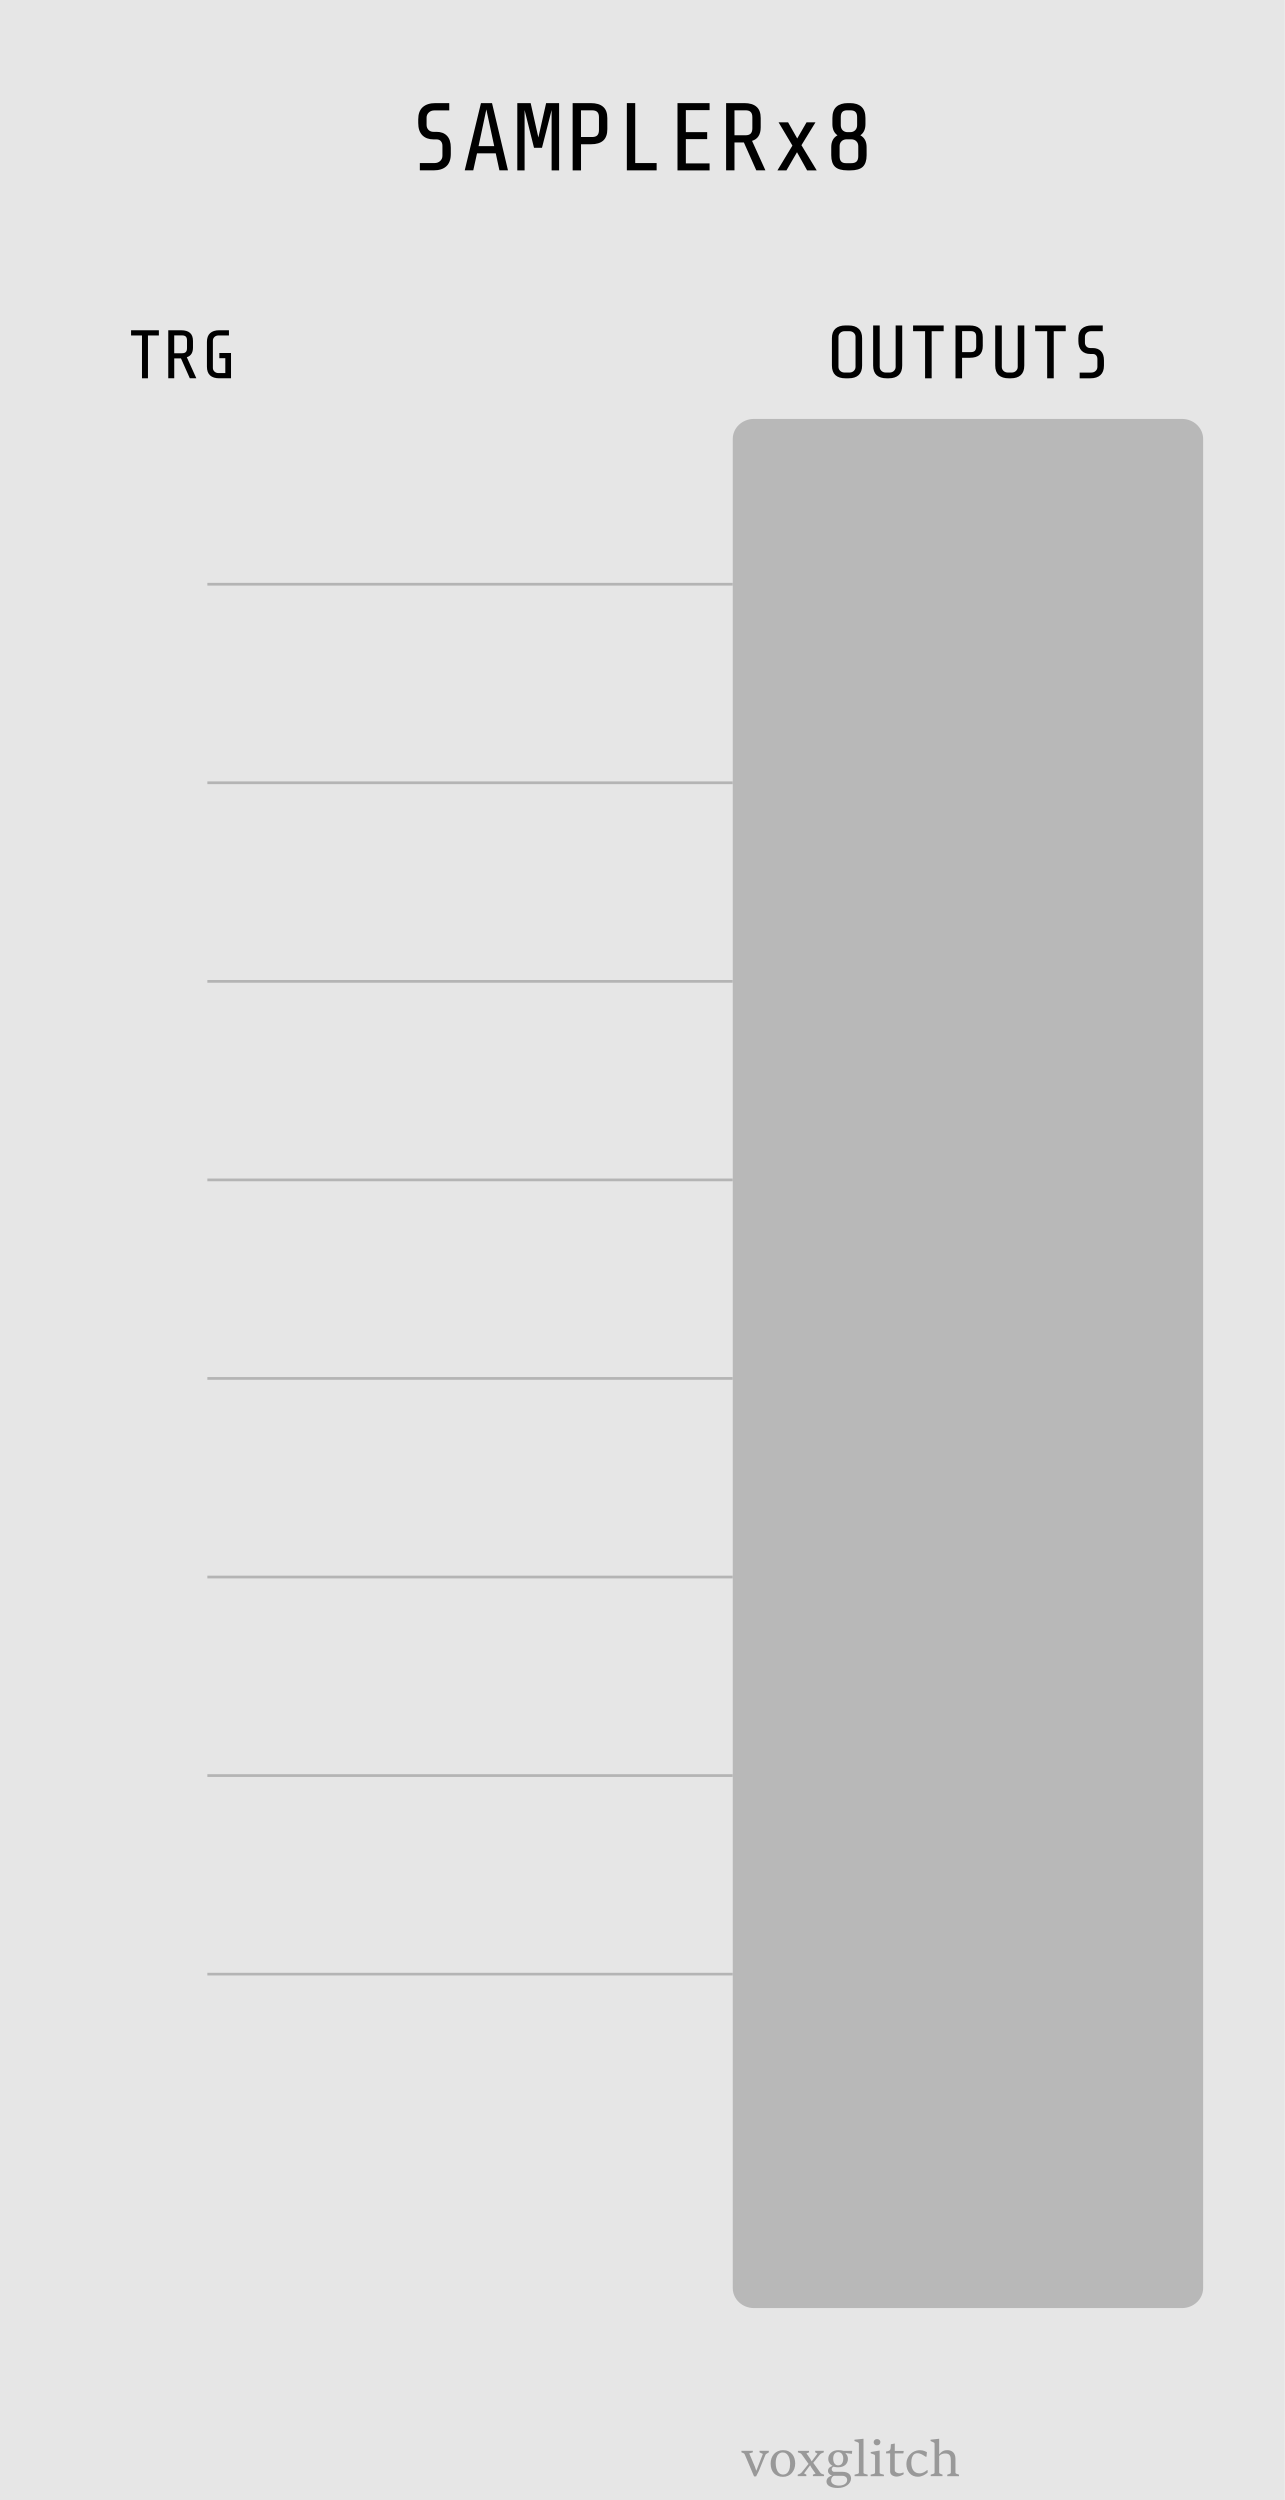
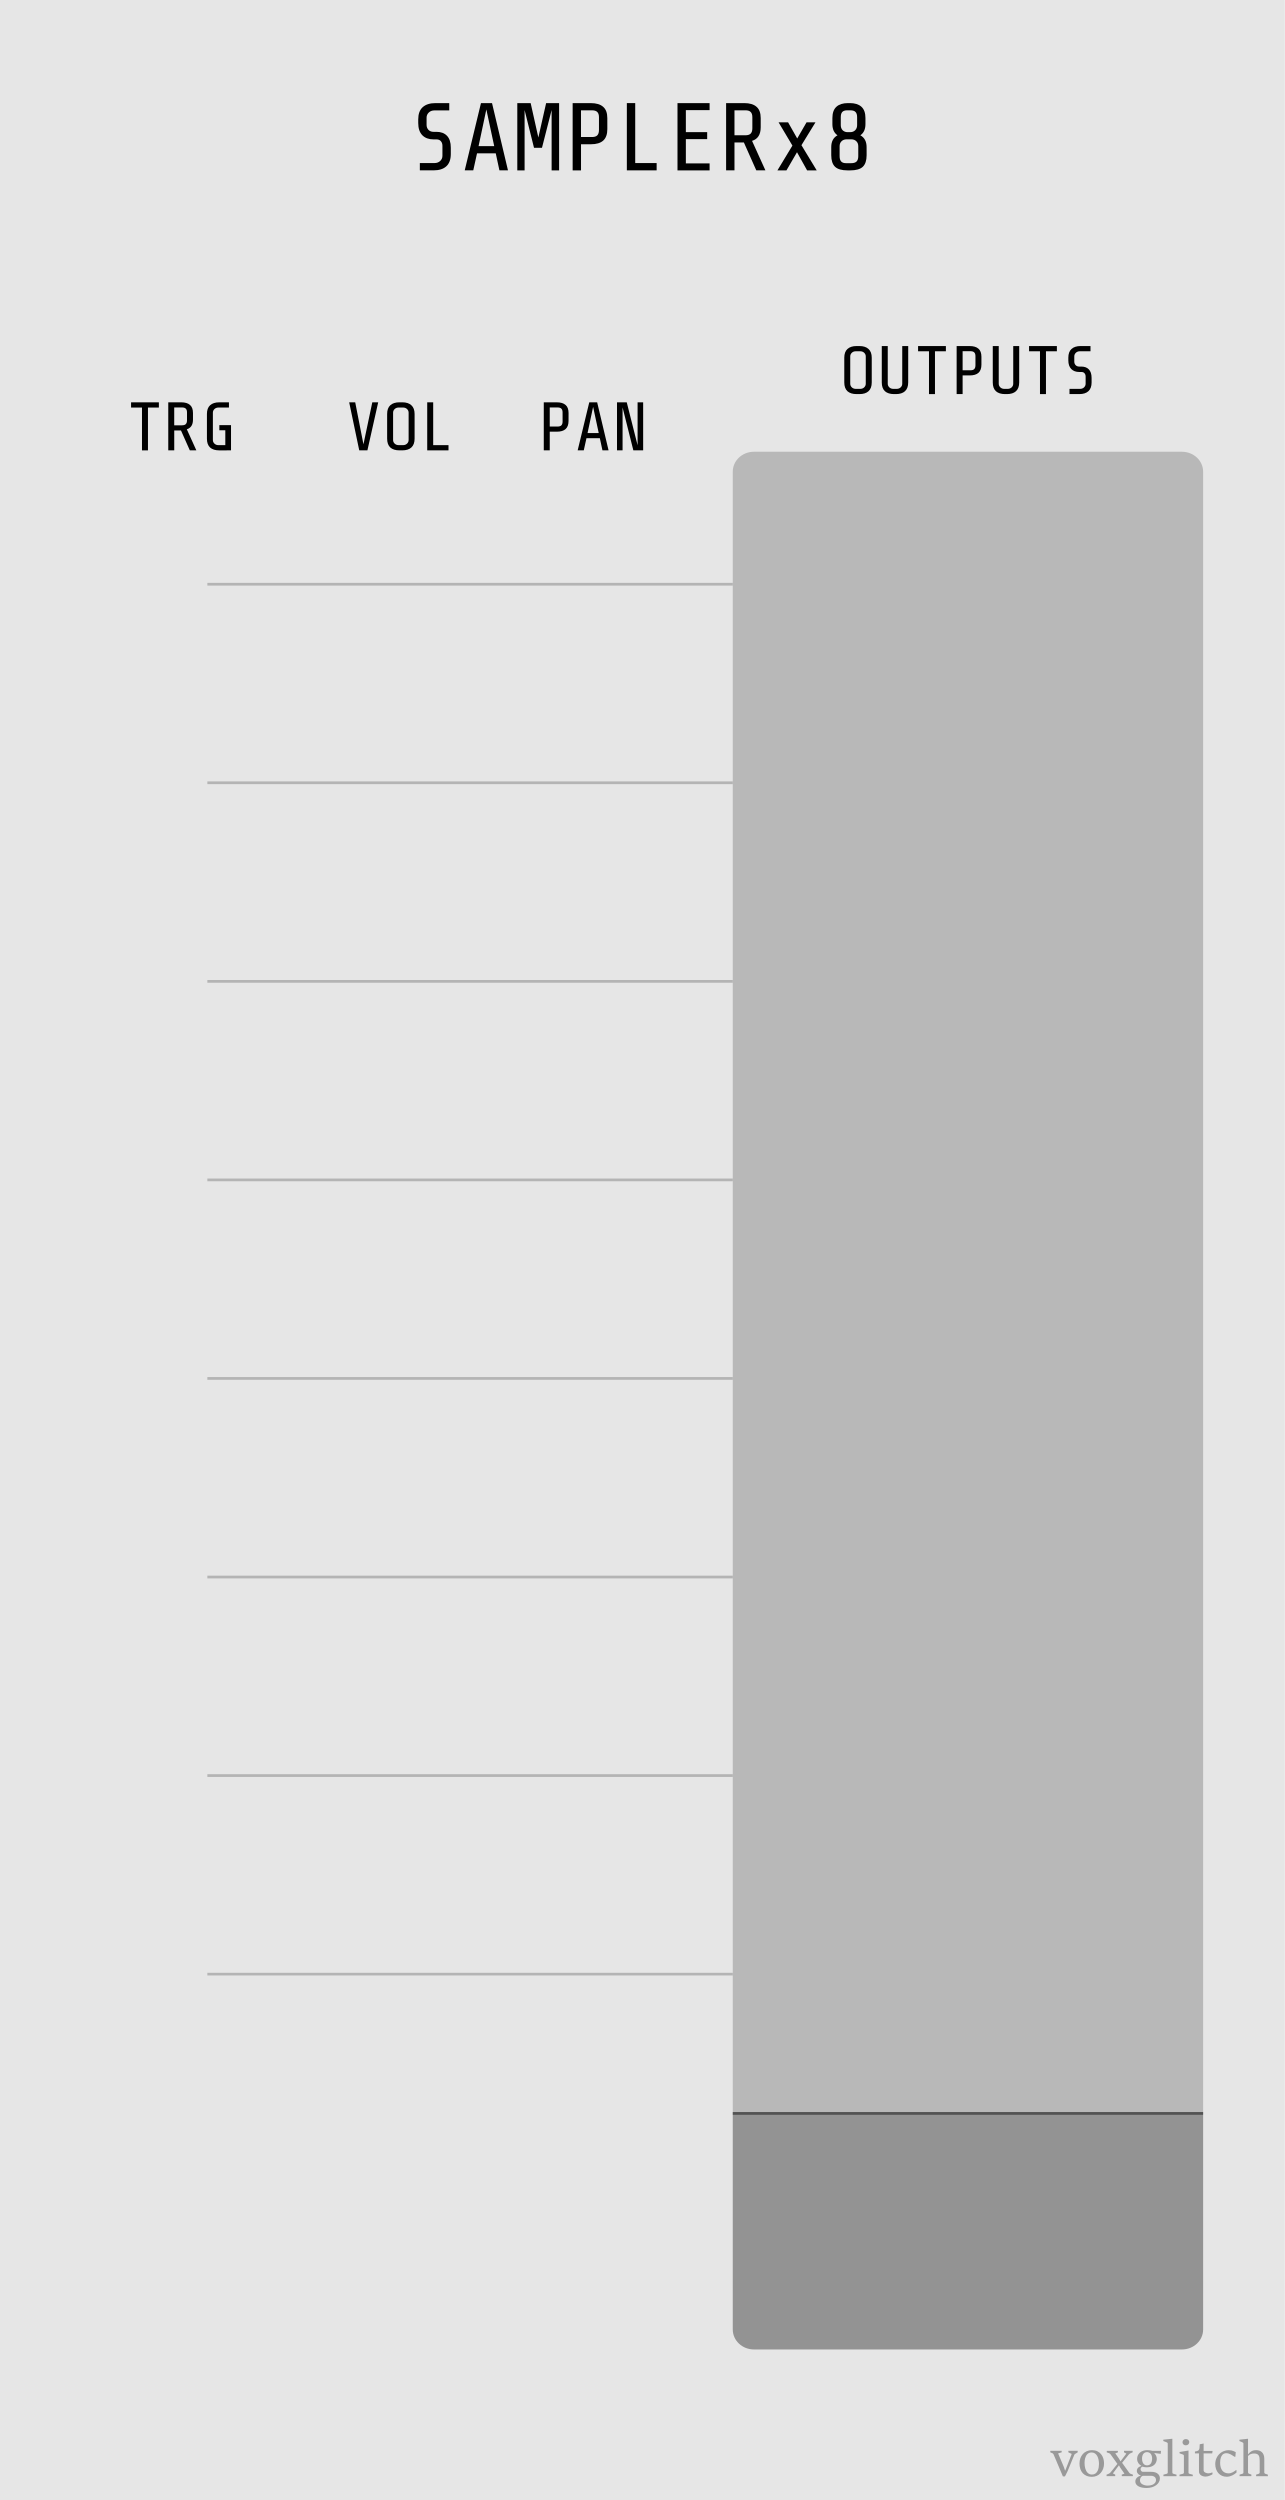
<svg xmlns="http://www.w3.org/2000/svg" width="66.04mm" height="128.5mm" viewBox="0 0 66.04 128.5" version="1.1" id="svg11003">
  <defs id="defs10997" />
  <g id="layer1" transform="translate(-64.79295,-47.16962)" style="display:inline">
    <path id="path33429" d="M 64.793,47.17 H 130.833 V 175.67 H 64.793 Z m 0,0" style="fill:#e6e6e6;fill-opacity:1;fill-rule:nonzero;stroke:none;stroke-width:0.46" />
    <text xml:space="preserve" style="font-style:normal;font-weight:normal;font-size:4.586px;line-height:1.25;font-family:sans-serif;letter-spacing:0px;word-spacing:0px;fill:#000000;fill-opacity:1;stroke:none;stroke-width:0.265" x="75.943" y="53.772" id="text110" />
-     <g aria-label="voxglitch" style="font-style:normal;font-variant:normal;font-weight:normal;font-stretch:normal;font-size:3.881px;line-height:1.25;font-family:'Sitka Subheading';-inkscape-font-specification:'Sitka Subheading';letter-spacing:0px;word-spacing:0px;fill:#999999;fill-opacity:1;stroke:none;stroke-width:0.265" id="text939" transform="translate(-36.11425,0.112353)">
+     <g aria-label="voxglitch" style="font-style:normal;font-variant:normal;font-weight:normal;font-stretch:normal;font-size:3.881px;line-height:1.25;font-family:'Sitka Subheading';-inkscape-font-specification:'Sitka Subheading';letter-spacing:0px;word-spacing:0px;fill:#999999;fill-opacity:1;stroke:none;stroke-width:0.265" id="text939" transform="translate(-20.23925,0.112353)">
      <path d="m 139.184,173.209 q -0.01,-0.025 -0.029,-0.039 -0.018,-0.014 -0.043,-0.023 l -0.095,-0.039 v -0.078 h 0.585 v 0.078 l -0.184,0.054 0.297,0.701 0.059,0.178 h 0.014 l 0.332,-0.853 -0.174,-0.08 v -0.078 h 0.479 v 0.078 l -0.099,0.061 q -0.025,0.013 -0.044,0.026 -0.019,0.014 -0.029,0.036 l -0.344,0.839 -0.137,0.273 h -0.108 z" style="font-size:2.822px;fill:#999999;stroke-width:0.265" id="path941" />
      <path d="m 141.143,174.366 q -0.14,0 -0.256,-0.048 -0.115,-0.048 -0.198,-0.135 -0.082,-0.089 -0.127,-0.216 -0.044,-0.127 -0.044,-0.283 0,-0.145 0.044,-0.271 0.045,-0.125 0.127,-0.218 0.083,-0.093 0.201,-0.145 0.118,-0.054 0.266,-0.054 0.161,0 0.277,0.056 0.118,0.056 0.194,0.151 0.078,0.094 0.115,0.218 0.038,0.123 0.038,0.258 0,0.143 -0.044,0.268 -0.044,0.125 -0.127,0.22 -0.082,0.093 -0.199,0.147 -0.118,0.053 -0.267,0.053 z m 0.019,-0.118 q 0.105,0 0.174,-0.051 0.07,-0.051 0.11,-0.13 0.041,-0.08 0.058,-0.176 0.016,-0.097 0.016,-0.186 0,-0.109 -0.021,-0.214 -0.02,-0.107 -0.067,-0.191 -0.045,-0.084 -0.118,-0.135 -0.073,-0.051 -0.177,-0.051 -0.07,0 -0.124,0.024 -0.053,0.024 -0.093,0.064 -0.04,0.04 -0.068,0.094 -0.026,0.053 -0.044,0.113 -0.016,0.06 -0.024,0.123 -0.006,0.063 -0.006,0.122 0,0.067 0.008,0.137 0.008,0.069 0.025,0.135 0.019,0.065 0.048,0.124 0.029,0.059 0.071,0.103 0.043,0.044 0.099,0.07 0.058,0.026 0.132,0.026 z" style="font-size:2.822px;fill:#999999;stroke-width:0.265" id="path943" />
      <path d="m 141.909,174.254 0.112,-0.046 q 0.026,-0.01 0.05,-0.029 0.025,-0.02 0.039,-0.036 l 0.356,-0.442 -0.349,-0.488 q -0.015,-0.023 -0.035,-0.039 -0.02,-0.018 -0.049,-0.026 l -0.113,-0.039 v -0.078 h 0.572 v 0.078 l -0.134,0.051 0.196,0.281 0.069,0.124 h 0.009 l 0.294,-0.393 -0.119,-0.064 v -0.078 h 0.443 v 0.078 l -0.112,0.048 q -0.026,0.01 -0.05,0.029 -0.023,0.019 -0.038,0.036 l -0.342,0.424 0.361,0.505 q 0.016,0.023 0.036,0.04 0.021,0.016 0.049,0.025 l 0.109,0.038 v 0.079 h -0.572 v -0.079 l 0.137,-0.05 -0.209,-0.3 -0.069,-0.123 h -0.009 l -0.306,0.41 0.119,0.063 v 0.079 h -0.444 z" style="font-size:2.822px;fill:#999999;stroke-width:0.265" id="path945" />
      <path d="m 143.669,174.298 q -0.033,-0.01 -0.069,-0.029 -0.035,-0.019 -0.065,-0.048 -0.03,-0.029 -0.05,-0.068 -0.019,-0.04 -0.019,-0.092 0,-0.058 0.021,-0.1 0.023,-0.044 0.056,-0.074 0.034,-0.031 0.075,-0.05 0.041,-0.019 0.079,-0.028 v -0.009 q -0.039,-0.023 -0.078,-0.054 -0.039,-0.033 -0.07,-0.076 -0.03,-0.044 -0.05,-0.1 -0.019,-0.058 -0.019,-0.13 0,-0.093 0.036,-0.174 0.038,-0.082 0.105,-0.142 0.068,-0.06 0.163,-0.094 0.095,-0.035 0.212,-0.035 0.075,0 0.143,0.01 0.068,0.01 0.13,0.026 h 0.44 l -0.015,0.154 -0.332,-0.043 v 0.008 q 0.03,0.033 0.054,0.065 0.024,0.033 0.04,0.069 0.018,0.035 0.026,0.075 0.009,0.039 0.009,0.085 0,0.093 -0.035,0.172 -0.034,0.079 -0.099,0.138 -0.065,0.058 -0.161,0.09 -0.094,0.033 -0.216,0.033 -0.031,0 -0.064,-0.003 -0.031,-0.004 -0.06,-0.008 -0.029,-0.005 -0.054,-0.011 -0.024,-0.006 -0.04,-0.013 -0.019,0.004 -0.038,0.015 -0.018,0.011 -0.033,0.029 -0.015,0.016 -0.025,0.039 -0.009,0.023 -0.009,0.049 0,0.026 0.009,0.05 0.009,0.023 0.024,0.04 0.015,0.018 0.034,0.03 0.02,0.011 0.041,0.015 h 0.443 q 0.125,0 0.209,0.03 0.085,0.03 0.137,0.079 0.053,0.049 0.074,0.109 0.023,0.059 0.023,0.118 0,0.109 -0.054,0.199 -0.053,0.092 -0.146,0.157 -0.093,0.067 -0.218,0.103 -0.125,0.036 -0.27,0.036 -0.124,0 -0.23,-0.021 -0.104,-0.021 -0.181,-0.064 -0.076,-0.041 -0.12,-0.103 -0.043,-0.061 -0.043,-0.142 0,-0.065 0.023,-0.115 0.024,-0.05 0.061,-0.088 0.038,-0.036 0.086,-0.061 0.05,-0.025 0.105,-0.04 z m 0.32,-0.521 q 0.064,0 0.113,-0.024 0.049,-0.024 0.082,-0.069 0.033,-0.045 0.049,-0.109 0.018,-0.065 0.018,-0.147 0,-0.079 -0.019,-0.14 -0.019,-0.061 -0.054,-0.104 -0.034,-0.043 -0.083,-0.064 -0.048,-0.023 -0.107,-0.023 -0.058,0 -0.104,0.021 -0.046,0.021 -0.08,0.064 -0.034,0.041 -0.053,0.104 -0.018,0.061 -0.018,0.143 0,0.083 0.018,0.148 0.019,0.064 0.051,0.109 0.034,0.044 0.082,0.068 0.048,0.023 0.105,0.023 z m -0.214,0.536 q -0.024,0.006 -0.05,0.024 -0.026,0.018 -0.048,0.046 -0.021,0.029 -0.035,0.069 -0.014,0.041 -0.014,0.094 0,0.053 0.019,0.094 0.019,0.041 0.05,0.071 0.033,0.03 0.074,0.05 0.041,0.02 0.085,0.033 0.044,0.013 0.087,0.018 0.044,0.005 0.08,0.005 0.078,0 0.154,-0.016 0.078,-0.015 0.138,-0.051 0.061,-0.035 0.099,-0.092 0.038,-0.055 0.038,-0.134 0,-0.036 -0.015,-0.074 -0.014,-0.038 -0.045,-0.068 -0.03,-0.03 -0.08,-0.049 -0.049,-0.02 -0.117,-0.02 z" style="font-size:2.822px;fill:#999999;stroke-width:0.265" id="path947" />
      <path d="m 144.832,174.254 0.169,-0.044 q 0.024,-0.006 0.038,-0.021 0.015,-0.016 0.015,-0.043 v -1.483 q 0,-0.029 -0.016,-0.046 -0.016,-0.019 -0.046,-0.029 l -0.166,-0.061 v -0.07 l 0.465,-0.048 v 1.737 q 0,0.026 0.015,0.043 0.016,0.016 0.038,0.021 l 0.161,0.044 v 0.079 h -0.672 z" style="font-size:2.822px;fill:#999999;stroke-width:0.265" id="path949" />
      <path d="m 145.984,172.747 q -0.035,0 -0.067,-0.011 -0.03,-0.013 -0.054,-0.033 -0.023,-0.02 -0.036,-0.049 -0.014,-0.03 -0.014,-0.067 0,-0.036 0.014,-0.067 0.014,-0.03 0.036,-0.05 0.024,-0.021 0.054,-0.033 0.031,-0.011 0.067,-0.011 0.038,0 0.07,0.011 0.033,0.01 0.055,0.03 0.024,0.02 0.036,0.049 0.014,0.028 0.014,0.064 0,0.038 -0.014,0.068 -0.013,0.03 -0.036,0.053 -0.024,0.021 -0.056,0.034 -0.033,0.011 -0.069,0.011 z m -0.326,1.508 0.173,-0.044 q 0.024,-0.006 0.039,-0.021 0.015,-0.016 0.015,-0.043 v -0.858 q 0,-0.029 -0.016,-0.046 -0.016,-0.019 -0.048,-0.029 l -0.159,-0.055 v -0.07 l 0.459,-0.074 v 1.133 q 0,0.026 0.015,0.043 0.016,0.016 0.038,0.021 l 0.167,0.044 v 0.079 h -0.682 z" style="font-size:2.822px;fill:#999999;stroke-width:0.265" id="path951" />
      <path d="m 146.66,173.163 h -0.209 v -0.097 q 0.051,-0.01 0.093,-0.019 0.043,-0.009 0.073,-0.028 0.03,-0.02 0.048,-0.055 0.019,-0.035 0.023,-0.097 l 0.01,-0.174 0.201,-0.039 v 0.38 h 0.46 l -0.019,0.128 h -0.442 v 0.87 q 0,0.041 0.026,0.07 0.026,0.029 0.064,0.048 0.039,0.019 0.08,0.028 0.041,0.008 0.073,0.008 0.021,0 0.048,-0.004 0.028,-0.005 0.053,-0.01 0.025,-0.006 0.046,-0.014 0.023,-0.008 0.034,-0.013 h 0.033 v 0.089 q -0.018,0.011 -0.054,0.031 -0.035,0.02 -0.083,0.04 -0.046,0.02 -0.103,0.034 -0.055,0.015 -0.112,0.015 -0.07,0 -0.133,-0.018 -0.061,-0.018 -0.108,-0.05 -0.046,-0.033 -0.074,-0.08 -0.028,-0.049 -0.028,-0.112 z" style="font-size:2.822px;fill:#999999;stroke-width:0.265" id="path953" />
      <path d="m 148.588,174.023 v 0.124 q -0.043,0.038 -0.097,0.076 -0.053,0.038 -0.117,0.069 -0.063,0.031 -0.135,0.05 -0.073,0.02 -0.154,0.02 -0.135,0 -0.245,-0.05 -0.109,-0.05 -0.186,-0.138 -0.076,-0.089 -0.118,-0.208 -0.04,-0.119 -0.04,-0.258 0,-0.1 0.024,-0.192 0.025,-0.092 0.07,-0.171 0.045,-0.079 0.108,-0.143 0.064,-0.065 0.14,-0.11 0.078,-0.045 0.167,-0.07 0.089,-0.025 0.186,-0.025 0.074,0 0.13,0.013 0.058,0.011 0.1,0.028 0.044,0.015 0.074,0.033 0.031,0.016 0.055,0.026 l -0.02,0.235 h -0.046 q -0.048,-0.03 -0.095,-0.061 -0.046,-0.033 -0.098,-0.058 -0.05,-0.026 -0.108,-0.043 -0.058,-0.018 -0.129,-0.018 -0.023,0 -0.049,0.006 -0.026,0.005 -0.053,0.016 -0.026,0.011 -0.049,0.026 -0.023,0.015 -0.039,0.034 -0.02,0.023 -0.041,0.057 -0.02,0.033 -0.038,0.083 -0.016,0.049 -0.028,0.115 -0.01,0.067 -0.01,0.156 0,0.128 0.028,0.228 0.028,0.1 0.083,0.171 0.055,0.07 0.137,0.108 0.082,0.036 0.189,0.036 0.06,0 0.114,-0.018 0.055,-0.018 0.103,-0.041 0.048,-0.025 0.086,-0.054 0.04,-0.029 0.069,-0.051 z" style="font-size:2.822px;fill:#999999;stroke-width:0.265" id="path955" />
      <path d="m 148.745,174.254 0.146,-0.044 q 0.026,-0.008 0.039,-0.023 0.014,-0.015 0.014,-0.041 v -1.483 q 0,-0.029 -0.016,-0.046 -0.016,-0.018 -0.046,-0.029 l -0.144,-0.061 v -0.07 l 0.443,-0.048 v 0.739 0.068 q 0.055,-0.073 0.108,-0.115 0.054,-0.044 0.105,-0.067 0.053,-0.024 0.103,-0.031 0.051,-0.008 0.102,-0.008 0.086,0 0.162,0.026 0.076,0.025 0.133,0.079 0.058,0.054 0.09,0.139 0.033,0.085 0.033,0.203 v 0.697 q 0,0.031 0.015,0.048 0.015,0.016 0.036,0.023 l 0.133,0.044 v 0.079 h -0.605 v -0.079 l 0.133,-0.044 q 0.021,-0.006 0.036,-0.023 0.015,-0.016 0.015,-0.048 v -0.6 q 0,-0.088 -0.011,-0.156 -0.01,-0.069 -0.041,-0.117 -0.031,-0.049 -0.088,-0.074 -0.055,-0.025 -0.145,-0.025 -0.041,0 -0.084,0.006 -0.043,0.006 -0.084,0.021 -0.041,0.015 -0.079,0.04 -0.038,0.025 -0.067,0.061 v 0.848 q 0,0.026 0.014,0.041 0.015,0.015 0.039,0.023 l 0.118,0.044 v 0.079 h -0.605 z" style="font-size:2.822px;fill:#999999;stroke-width:0.265" id="path957" />
    </g>
    <text xml:space="preserve" style="font-style:normal;font-variant:normal;font-weight:normal;font-stretch:normal;font-size:3.881px;line-height:1.25;font-family:'Share Tech Mono';-inkscape-font-specification:'Share Tech Mono';letter-spacing:0px;word-spacing:0px;fill:#000000;fill-opacity:1;stroke:none;stroke-width:0.265" x="110.481" y="98.468" id="text2911" />
    <text xml:space="preserve" style="font-style:normal;font-variant:normal;font-weight:normal;font-stretch:normal;font-size:3.881px;line-height:1.25;font-family:'Share Tech Mono';-inkscape-font-specification:'Share Tech Mono';letter-spacing:0px;word-spacing:0px;fill:#000000;fill-opacity:1;stroke:none;stroke-width:0.265" x="101.74" y="99.555" id="text2915" />
    <g aria-label="LENGTH" style="font-style:normal;font-variant:normal;font-weight:normal;font-stretch:normal;font-size:3.528px;line-height:1.25;font-family:'Share Tech Mono';-inkscape-font-specification:'Share Tech Mono';letter-spacing:0px;word-spacing:0px;fill:#000046;fill-opacity:1;stroke:none;stroke-width:0.265" id="text2919" transform="translate(-1.405896,4.221541)" />
-     <path d="m 72.091,66.614 v -2.201 h -0.561 v -0.268 h 1.429 v 0.268 h -0.561 v 2.201 z" style="font-style:normal;font-variant:normal;font-weight:normal;font-stretch:normal;font-size:3.528px;line-height:1.25;font-family:'Share Tech Mono';-inkscape-font-specification:'Share Tech Mono';letter-spacing:0px;word-spacing:0px;display:inline;fill:#000000;fill-opacity:1;stroke:none;stroke-width:0.265" id="path1505" />
-     <path d="m 73.749,65.591 v 1.023 h -0.307 v -2.469 h 0.663 q 0.3,0 0.452,0.134 0.155,0.131 0.155,0.416 v 0.339 q 0,0.399 -0.317,0.497 l 0.49,1.083 h -0.335 l -0.455,-1.023 z m 0.656,-0.928 q 0,-0.134 -0.064,-0.194 -0.06,-0.06 -0.194,-0.06 h -0.399 v 0.917 h 0.399 q 0.134,0 0.194,-0.06 0.064,-0.064 0.064,-0.198 z" style="font-style:normal;font-variant:normal;font-weight:normal;font-stretch:normal;font-size:3.528px;line-height:1.25;font-family:'Share Tech Mono';-inkscape-font-specification:'Share Tech Mono';letter-spacing:0px;word-spacing:0px;display:inline;fill:#000000;fill-opacity:1;stroke:none;stroke-width:0.265" id="path1507" />
-     <path d="m 76.064,66.614 q -0.307,0 -0.473,-0.148 -0.162,-0.152 -0.162,-0.452 v -1.27 q 0,-0.3 0.162,-0.448 0.166,-0.152 0.473,-0.152 h 0.497 v 0.268 H 76.028 q -0.131,0 -0.212,0.078 -0.081,0.078 -0.081,0.187 v 1.404 q 0,0.109 0.081,0.187 0.081,0.078 0.212,0.078 h 0.346 v -0.766 H 76.067 v -0.265 h 0.6 v 1.298 z" style="font-style:normal;font-variant:normal;font-weight:normal;font-stretch:normal;font-size:3.528px;line-height:1.25;font-family:'Share Tech Mono';-inkscape-font-specification:'Share Tech Mono';letter-spacing:0px;word-spacing:0px;display:inline;fill:#000000;fill-opacity:1;stroke:none;stroke-width:0.265" id="path1509" />
-     <rect style="fill:#000000;fill-opacity:0.201;stroke:none;stroke-width:0.068;stroke-miterlimit:4;stroke-dasharray:none;stroke-opacity:1" id="rect1645" width="24.177" height="97.103" x="102.457" y="68.702" rx="1.09" ry="1.029" />
+     <path d="m 72.091,70.319 v -2.201 h -0.561 v -0.268 h 1.429 v 0.268 h -0.561 v 2.201 z" style="font-style:normal;font-variant:normal;font-weight:normal;font-stretch:normal;font-size:3.528px;line-height:1.25;font-family:'Share Tech Mono';-inkscape-font-specification:'Share Tech Mono';letter-spacing:0px;word-spacing:0px;display:inline;fill:#000000;fill-opacity:1;stroke:none;stroke-width:0.265" id="path1505" />
+     <path d="m 73.749,69.295 v 1.023 h -0.307 v -2.469 h 0.663 q 0.3,0 0.452,0.134 0.155,0.131 0.155,0.416 v 0.339 q 0,0.399 -0.317,0.497 l 0.49,1.083 h -0.335 l -0.455,-1.023 z m 0.656,-0.928 q 0,-0.134 -0.064,-0.194 -0.06,-0.06 -0.194,-0.06 h -0.399 v 0.917 h 0.399 q 0.134,0 0.194,-0.06 0.064,-0.064 0.064,-0.198 z" style="font-style:normal;font-variant:normal;font-weight:normal;font-stretch:normal;font-size:3.528px;line-height:1.25;font-family:'Share Tech Mono';-inkscape-font-specification:'Share Tech Mono';letter-spacing:0px;word-spacing:0px;display:inline;fill:#000000;fill-opacity:1;stroke:none;stroke-width:0.265" id="path1507" />
+     <path d="m 76.064,70.319 q -0.307,0 -0.473,-0.148 -0.162,-0.152 -0.162,-0.452 v -1.27 q 0,-0.3 0.162,-0.448 0.166,-0.152 0.473,-0.152 h 0.497 v 0.268 H 76.028 q -0.131,0 -0.212,0.078 -0.081,0.078 -0.081,0.187 v 1.404 q 0,0.109 0.081,0.187 0.081,0.078 0.212,0.078 h 0.346 v -0.766 H 76.067 v -0.265 h 0.6 v 1.298 z" style="font-style:normal;font-variant:normal;font-weight:normal;font-stretch:normal;font-size:3.528px;line-height:1.25;font-family:'Share Tech Mono';-inkscape-font-specification:'Share Tech Mono';letter-spacing:0px;word-spacing:0px;display:inline;fill:#000000;fill-opacity:1;stroke:none;stroke-width:0.265" id="path1509" />
    <g aria-label="SAMPERx8" style="font-style:normal;font-variant:normal;font-weight:normal;font-stretch:normal;font-size:4.939px;line-height:1.25;font-family:'Share Tech Mono';-inkscape-font-specification:'Share Tech Mono';letter-spacing:0px;word-spacing:0px;fill:#000000;fill-opacity:1;stroke:none;stroke-width:0.265" id="text856" transform="translate(7.619991)">
      <g aria-label="SAMPLERx8" style="font-style:normal;font-variant:normal;font-weight:normal;font-stretch:normal;font-size:4.939px;line-height:1.25;font-family:'Share Tech Mono';-inkscape-font-specification:'Share Tech Mono';letter-spacing:0px;word-spacing:0px;fill:#000000;fill-opacity:1;stroke:none;stroke-width:0.07" id="text886">
        <path d="m 80.344,55.087 q 0,0.42 -0.232,0.632 -0.227,0.207 -0.657,0.207 H 78.753 v -0.375 h 0.751 q 0.183,0 0.296,-0.109 0.114,-0.109 0.114,-0.262 v -0.514 q 0,-0.148 -0.079,-0.237 -0.074,-0.094 -0.227,-0.094 h -0.148 q -0.365,0 -0.578,-0.212 -0.212,-0.217 -0.212,-0.627 v -0.188 q 0,-0.42 0.227,-0.627 0.232,-0.212 0.662,-0.212 h 0.706 v 0.375 H 79.509 q -0.183,0 -0.296,0.109 -0.114,0.109 -0.114,0.262 v 0.375 q 0,0.153 0.099,0.257 0.099,0.099 0.257,0.099 h 0.148 q 0.351,0 0.543,0.202 0.198,0.202 0.198,0.612 z" style="font-size:4.939px;stroke-width:0.07" id="path888" />
        <path d="m 81.692,55.052 -0.193,0.874 H 81.06 l 0.835,-3.457 h 0.568 l 0.82,3.457 h -0.44 l -0.188,-0.874 z m 0.884,-0.37 -0.405,-1.887 -0.4,1.887 z" style="font-size:4.939px;stroke-width:0.07" id="path890" />
        <path d="m 85.031,54.766 h -0.41 l -0.484,-1.941 v 3.102 h -0.375 v -3.457 h 0.687 l 0.395,1.768 0.4,-1.768 h 0.667 v 3.457 h -0.385 v -3.102 z" style="font-size:4.939px;stroke-width:0.07" id="path892" />
        <path d="m 88.39,53.803 q 0,0.4 -0.212,0.593 -0.212,0.188 -0.627,0.188 h -0.514 v 1.343 H 86.607 v -3.457 h 0.933 q 0.42,0 0.632,0.188 0.217,0.183 0.217,0.583 z m -0.43,-0.607 q 0,-0.188 -0.089,-0.272 -0.084,-0.084 -0.272,-0.084 h -0.563 v 1.373 h 0.563 q 0.188,0 0.272,-0.084 0.089,-0.089 0.089,-0.277 z" style="font-size:4.939px;stroke-width:0.07" id="path894" />
        <path d="m 89.823,52.469 v 3.082 h 1.101 v 0.375 h -1.531 v -3.457 z" style="font-size:4.939px;stroke-width:0.07" id="path896" />
        <path d="m 93.646,52.469 v 0.361 h -1.22 v 1.131 h 1.096 v 0.361 h -1.096 v 1.245 h 1.22 v 0.361 h -1.65 v -3.457 z" style="font-size:4.939px;stroke-width:0.07" id="path898" />
        <path d="m 94.925,54.494 v 1.432 h -0.43 v -3.457 h 0.929 q 0.42,0 0.632,0.188 0.217,0.183 0.217,0.583 v 0.474 q 0,0.558 -0.445,0.696 l 0.687,1.516 h -0.469 l -0.637,-1.432 z m 0.919,-1.299 q 0,-0.188 -0.089,-0.272 -0.084,-0.084 -0.272,-0.084 h -0.558 v 1.284 h 0.558 q 0.188,0 0.272,-0.084 0.089,-0.089 0.089,-0.277 z" style="font-size:4.939px;stroke-width:0.07" id="path900" />
        <path d="m 97.597,55.927 h -0.464 l 0.77,-1.274 -0.711,-1.195 h 0.489 l 0.469,0.83 0.479,-0.83 h 0.459 l -0.721,1.175 0.785,1.294 h -0.494 l -0.519,-0.933 z" style="font-size:4.939px;stroke-width:0.07" id="path902" />
        <path d="m 101.717,55.146 q 0,0.41 -0.198,0.598 -0.198,0.183 -0.642,0.183 h -0.138 q -0.445,0 -0.642,-0.183 -0.198,-0.188 -0.198,-0.598 v -0.415 q 0,-0.43 0.321,-0.607 -0.262,-0.183 -0.262,-0.573 v -0.311 q 0,-0.395 0.207,-0.583 0.207,-0.188 0.593,-0.188 h 0.099 q 0.385,0 0.593,0.188 0.207,0.188 0.207,0.583 v 0.311 q 0,0.39 -0.262,0.573 0.321,0.178 0.321,0.607 z m -1.017,-2.306 q -0.168,0.005 -0.242,0.094 -0.069,0.084 -0.069,0.262 v 0.405 q 0,0.158 0.089,0.257 0.094,0.094 0.232,0.104 h 0.168 q 0.153,0 0.252,-0.099 0.099,-0.099 0.099,-0.262 v -0.405 q 0,-0.188 -0.084,-0.272 -0.079,-0.084 -0.267,-0.084 z m 0.588,1.847 q 0,-0.163 -0.099,-0.257 -0.099,-0.099 -0.262,-0.099 h -0.237 q -0.163,0 -0.262,0.099 -0.099,0.094 -0.099,0.257 v 0.509 q 0,0.183 0.079,0.272 0.079,0.089 0.247,0.089 h 0.267 q 0.188,0 0.277,-0.084 0.089,-0.089 0.089,-0.277 z" style="font-size:4.939px;stroke-width:0.07" id="path904" />
      </g>
    </g>
-     <g aria-label="OUTPUTS" style="font-style:normal;font-variant:normal;font-weight:normal;font-stretch:normal;font-size:3.881px;line-height:1.25;font-family:'Share Tech Mono';-inkscape-font-specification:'Share Tech Mono';letter-spacing:0px;word-spacing:0px;fill:#000000;fill-opacity:1;stroke:none;stroke-width:0.265" id="text877" transform="translate(14.73929)">
-       <path d="m 94.366,65.955 q 0,0.33 -0.182,0.497 -0.179,0.163 -0.516,0.163 h -0.155 q -0.338,0 -0.52,-0.163 -0.179,-0.167 -0.179,-0.497 v -1.397 q 0,-0.33 0.179,-0.493 0.182,-0.167 0.52,-0.167 h 0.155 q 0.338,0 0.516,0.167 0.182,0.163 0.182,0.493 z m -0.338,-1.471 q 0,-0.12 -0.089,-0.206 -0.089,-0.085 -0.233,-0.085 h -0.233 q -0.144,0 -0.233,0.085 -0.089,0.085 -0.089,0.206 v 1.544 q 0,0.12 0.089,0.206 0.089,0.085 0.233,0.085 H 93.706 q 0.144,0 0.233,-0.085 0.089,-0.085 0.089,-0.206 z" style="font-size:3.881px;stroke-width:0.265" id="path879" />
-       <path d="m 96.427,65.955 q 0,0.33 -0.182,0.497 -0.179,0.163 -0.516,0.163 h -0.097 q -0.338,0 -0.52,-0.163 -0.179,-0.167 -0.179,-0.497 v -2.057 h 0.338 v 2.13 q 0,0.12 0.089,0.206 0.089,0.085 0.233,0.085 h 0.175 q 0.144,0 0.233,-0.085 0.089,-0.085 0.089,-0.206 v -2.13 h 0.338 z" style="font-size:3.881px;stroke-width:0.265" id="path881" />
-       <path d="m 97.603,66.615 v -2.421 h -0.617 v -0.295 h 1.572 v 0.295 h -0.617 v 2.421 z" style="font-size:3.881px;stroke-width:0.265" id="path883" />
-       <path d="m 100.568,64.946 q 0,0.314 -0.167,0.466 -0.167,0.147 -0.493,0.147 h -0.404 v 1.056 h -0.338 v -2.716 h 0.733 q 0.33,0 0.497,0.147 0.171,0.144 0.171,0.458 z m -0.338,-0.477 q 0,-0.147 -0.07,-0.213 -0.066,-0.066 -0.213,-0.066 h -0.442 v 1.079 h 0.442 q 0.147,0 0.213,-0.066 0.07,-0.07 0.07,-0.217 z" style="font-size:3.881px;stroke-width:0.265" id="path885" />
-       <path d="m 102.702,65.955 q 0,0.33 -0.182,0.497 -0.179,0.163 -0.516,0.163 h -0.097 q -0.338,0 -0.52,-0.163 -0.179,-0.167 -0.179,-0.497 v -2.057 h 0.338 v 2.13 q 0,0.12 0.089,0.206 0.089,0.085 0.233,0.085 h 0.175 q 0.144,0 0.233,-0.085 0.089,-0.085 0.089,-0.206 v -2.13 h 0.338 z" style="font-size:3.881px;stroke-width:0.265" id="path887" />
-       <path d="m 103.878,66.615 v -2.421 h -0.617 v -0.295 h 1.572 v 0.295 h -0.617 v 2.421 z" style="font-size:3.881px;stroke-width:0.265" id="path889" />
-       <path d="m 106.797,65.955 q 0,0.33 -0.182,0.497 -0.179,0.163 -0.516,0.163 h -0.551 v -0.295 h 0.59 q 0.144,0 0.233,-0.085 0.089,-0.085 0.089,-0.206 v -0.404 q 0,-0.116 -0.062,-0.186 -0.058,-0.074 -0.179,-0.074 h -0.116 q -0.287,0 -0.454,-0.167 -0.167,-0.171 -0.167,-0.493 V 64.558 q 0,-0.33 0.178,-0.493 0.182,-0.167 0.52,-0.167 h 0.555 v 0.295 h -0.594 q -0.144,0 -0.233,0.085 -0.089,0.085 -0.089,0.206 v 0.295 q 0,0.12 0.078,0.202 0.078,0.078 0.202,0.078 h 0.116 q 0.276,0 0.427,0.159 0.155,0.159 0.155,0.481 z" style="font-size:3.881px;stroke-width:0.265" id="path891" />
+     <g aria-label="OUTPUTS" style="font-style:normal;font-variant:normal;font-weight:normal;font-stretch:normal;font-size:3.881px;line-height:1.25;font-family:'Share Tech Mono';-inkscape-font-specification:'Share Tech Mono';letter-spacing:0px;word-spacing:0px;fill:#000000;fill-opacity:1;stroke:none;stroke-width:0.265" id="text877" transform="translate(11.39725,-3.535747)">
+       <g style="font-size:3.528px;line-height:1.25;font-family:'Share Tech Mono';-inkscape-font-specification:'Share Tech Mono';letter-spacing:0px;word-spacing:0px;stroke-width:0.07" id="text1701" aria-label="OUTPUTS">
+         <path id="path1703" style="font-size:3.528px;stroke-width:0.07" d="m 98.203,70.362 q 0,0.3 -0.166,0.452 -0.162,0.148 -0.469,0.148 h -0.141 q -0.307,0 -0.473,-0.148 -0.162,-0.152 -0.162,-0.452 v -1.27 q 0,-0.3 0.162,-0.448 0.166,-0.152 0.473,-0.152 h 0.141 q 0.307,0 0.469,0.152 0.166,0.148 0.166,0.448 z m -0.307,-1.337 q 0,-0.109 -0.081,-0.187 -0.081,-0.078 -0.212,-0.078 h -0.212 q -0.131,0 -0.212,0.078 -0.081,0.078 -0.081,0.187 v 1.404 q 0,0.109 0.081,0.187 0.081,0.078 0.212,0.078 h 0.212 q 0.131,0 0.212,-0.078 0.081,-0.078 0.081,-0.187 z" />
+         <path id="path1705" style="font-size:3.528px;stroke-width:0.07" d="m 100.077,70.362 q 0,0.3 -0.166,0.452 -0.162,0.148 -0.469,0.148 h -0.088 q -0.307,0 -0.473,-0.148 -0.162,-0.152 -0.162,-0.452 v -1.87 h 0.307 v 1.937 q 0,0.109 0.081,0.187 0.081,0.078 0.212,0.078 h 0.159 q 0.131,0 0.212,-0.078 0.081,-0.078 0.081,-0.187 v -1.937 h 0.307 z" />
+         <path id="path1707" style="font-size:3.528px;stroke-width:0.07" d="m 101.146,70.962 v -2.201 h -0.561 v -0.268 h 1.429 v 0.268 h -0.561 v 2.201 z" />
+         <path id="path1709" style="font-size:3.528px;stroke-width:0.07" d="m 103.841,69.445 q 0,0.286 -0.152,0.423 -0.152,0.134 -0.448,0.134 h -0.367 v 0.96 h -0.307 v -2.469 h 0.667 q 0.3,0 0.452,0.134 0.155,0.131 0.155,0.416 z m -0.307,-0.434 q 0,-0.134 -0.064,-0.194 -0.06,-0.06 -0.194,-0.06 h -0.402 v 0.981 h 0.402 q 0.134,0 0.194,-0.06 0.064,-0.064 0.064,-0.198 z" />
+         <path id="path1711" style="font-size:3.528px;stroke-width:0.07" d="m 105.782,70.362 q 0,0.3 -0.166,0.452 -0.162,0.148 -0.469,0.148 h -0.088 q -0.307,0 -0.473,-0.148 -0.162,-0.152 -0.162,-0.452 v -1.87 h 0.307 v 1.937 q 0,0.109 0.081,0.187 0.081,0.078 0.212,0.078 h 0.159 q 0.131,0 0.212,-0.078 0.081,-0.078 0.081,-0.187 v -1.937 h 0.307 z" />
+         <path id="path1713" style="font-size:3.528px;stroke-width:0.07" d="m 106.851,70.962 v -2.201 h -0.561 v -0.268 h 1.429 v 0.268 h -0.561 v 2.201 z" />
+         <path id="path1715" style="font-size:3.528px;stroke-width:0.07" d="m 109.504,70.362 q 0,0.3 -0.166,0.452 -0.162,0.148 -0.469,0.148 h -0.501 v -0.268 h 0.536 q 0.131,0 0.212,-0.078 0.081,-0.078 0.081,-0.187 v -0.367 q 0,-0.106 -0.056,-0.169 -0.053,-0.067 -0.162,-0.067 h -0.106 q -0.261,0 -0.413,-0.152 -0.152,-0.155 -0.152,-0.448 v -0.134 q 0,-0.3 0.162,-0.448 0.166,-0.152 0.473,-0.152 h 0.504 v 0.268 h -0.54 q -0.131,0 -0.212,0.078 -0.081,0.078 -0.081,0.187 v 0.268 q 0,0.109 0.071,0.183 0.07,0.071 0.183,0.071 h 0.106 q 0.25,0 0.388,0.145 0.141,0.145 0.141,0.437 z" />
+       </g>
    </g>
    <path style="display:inline;fill:#b3b3b3;fill-opacity:1;stroke:#b4b4b4;stroke-width:0.14px;stroke-linecap:butt;stroke-linejoin:miter;stroke-opacity:1" d="m 75.451,77.2 c 26.707,0 27.003,0 27.003,0" id="path27-1-2-2-3-7-9-3-2-0-8" />
    <path style="display:inline;fill:#b3b3b3;fill-opacity:1;stroke:#b4b4b4;stroke-width:0.14px;stroke-linecap:butt;stroke-linejoin:miter;stroke-opacity:1" d="m 75.451,87.405 c 26.706,0 27.003,0 27.003,0" id="path27-1-2-2-3-7-9-3-2-0-8-6" />
    <path style="display:inline;fill:#b3b3b3;fill-opacity:1;stroke:#b4b4b4;stroke-width:0.14px;stroke-linecap:butt;stroke-linejoin:miter;stroke-opacity:1" d="m 75.451,97.611 c 26.706,0 27.003,0 27.003,0" id="path27-1-2-2-3-7-9-3-2-0-8-7" />
    <path style="display:inline;fill:#b3b3b3;fill-opacity:1;stroke:#b4b4b4;stroke-width:0.14px;stroke-linecap:butt;stroke-linejoin:miter;stroke-opacity:1" d="m 75.451,107.817 c 26.706,0 27.003,0 27.003,0" id="path27-1-2-2-3-7-9-3-2-0-8-5" />
    <path style="display:inline;fill:#b3b3b3;fill-opacity:1;stroke:#b4b4b4;stroke-width:0.14px;stroke-linecap:butt;stroke-linejoin:miter;stroke-opacity:1" d="m 75.451,118.022 c 26.706,0 27.003,0 27.003,0" id="path27-1-2-2-3-7-9-3-2-0-8-9" />
    <path style="display:inline;fill:#b3b3b3;fill-opacity:1;stroke:#b4b4b4;stroke-width:0.14px;stroke-linecap:butt;stroke-linejoin:miter;stroke-opacity:1" d="m 75.451,128.228 c 26.706,0 27.003,0 27.003,0" id="path27-1-2-2-3-7-9-3-2-0-8-8" />
    <path style="display:inline;fill:#b3b3b3;fill-opacity:1;stroke:#b4b4b4;stroke-width:0.14px;stroke-linecap:butt;stroke-linejoin:miter;stroke-opacity:1" d="m 75.451,138.434 c 26.706,0 27.003,0 27.003,0" id="path27-1-2-2-3-7-9-3-2-0-8-80" />
    <path style="display:inline;fill:#b3b3b3;fill-opacity:1;stroke:#b4b4b4;stroke-width:0.14px;stroke-linecap:butt;stroke-linejoin:miter;stroke-opacity:1" d="m 75.451,148.64 c 26.706,0 27.003,0 27.003,0" id="path27-1-2-2-3-7-9-3-2-0-8-82" />
+     <path id="path27-1-2-2-3-7-9-3-2-0-8-82-3" d="m 102.457,155.8 c 23.911,0 24.177,0 24.177,0" style="display:inline;fill:#333333;fill-opacity:1;stroke:#808080;stroke-width:0.14px;stroke-linecap:butt;stroke-linejoin:miter;stroke-opacity:1" />
+     <path d="m 103.547,70.389 c -0.604,0 -1.09,0.459 -1.09,1.029 v 84.312 h 24.177 V 71.419 c 0,-0.57 -0.486,-1.029 -1.09,-1.029 z" style="display:inline;fill:#000000;fill-opacity:0.201;stroke:none;stroke-width:0.068;stroke-miterlimit:4;stroke-dasharray:none;stroke-opacity:1" id="rect1645-3" />
+     <path id="rect1645-8-1" style="display:inline;fill:#000000;fill-opacity:0.36;stroke:none;stroke-width:0.068;stroke-miterlimit:4;stroke-dasharray:none;stroke-opacity:1" d="m 102.457,155.73 v 11.173 c 0,0.57 0.486,1.029 1.09,1.029 h 21.997 c 0.604,0 1.09,-0.459 1.09,-1.029 v -11.173 z" />
+     <g transform="translate(0,3.704167)" style="font-size:3.528px;line-height:1.25;font-family:'Share Tech Mono';-inkscape-font-specification:'Share Tech Mono';letter-spacing:0px;word-spacing:0px;stroke-width:0.265" id="text1677" aria-label="VOL">
+       <path id="path1683" style="font-size:3.528px;stroke-width:0.265" d="m 82.741,64.145 h 0.31 l 0.423,2.159 0.455,-2.159 h 0.303 l -0.554,2.469 h -0.42 z" />
+       <path id="path1685" style="font-size:3.528px;stroke-width:0.265" d="m 86.103,66.014 q 0,0.3 -0.166,0.452 -0.162,0.148 -0.469,0.148 h -0.141 q -0.307,0 -0.473,-0.148 -0.162,-0.152 -0.162,-0.452 v -1.27 q 0,-0.3 0.162,-0.448 0.166,-0.152 0.473,-0.152 h 0.141 q 0.307,0 0.469,0.152 0.166,0.148 0.166,0.448 z M 85.796,64.677 q 0,-0.109 -0.081,-0.187 -0.081,-0.078 -0.212,-0.078 h -0.212 q -0.131,0 -0.212,0.078 -0.081,0.078 -0.081,0.187 v 1.404 q 0,0.109 0.081,0.187 0.081,0.078 0.212,0.078 h 0.212 q 0.131,0 0.212,-0.078 0.081,-0.078 0.081,-0.187 z" />
+       <path id="path1687" style="font-size:3.528px;stroke-width:0.265" d="m 87.059,64.145 v 2.201 h 0.787 v 0.268 h -1.094 v -2.469 z" />
+     </g>
+     <g transform="translate(0,3.704167)" style="font-size:3.528px;line-height:1.25;font-family:'Share Tech Mono';-inkscape-font-specification:'Share Tech Mono';letter-spacing:0px;word-spacing:0px;stroke-width:0.265" id="text1681" aria-label="PAN">
+       <path id="path1690" style="font-size:3.528px;stroke-width:0.265" d="m 94.016,65.097 q 0,0.286 -0.152,0.423 -0.152,0.134 -0.448,0.134 H 93.05 v 0.96 h -0.307 v -2.469 h 0.667 q 0.3,0 0.452,0.134 0.155,0.131 0.155,0.416 z m -0.307,-0.434 q 0,-0.134 -0.064,-0.194 -0.06,-0.06 -0.194,-0.06 H 93.05 v 0.981 h 0.402 q 0.134,0 0.194,-0.06 0.064,-0.064 0.064,-0.198 z" />
+       <path id="path1692" style="font-size:3.528px;stroke-width:0.265" d="m 94.937,65.99 -0.138,0.624 h -0.314 l 0.596,-2.469 h 0.406 l 0.586,2.469 H 95.759 L 95.625,65.99 Z m 0.631,-0.265 -0.289,-1.348 -0.286,1.348 z" />
+       <path id="path1694" style="font-size:3.528px;stroke-width:0.265" d="m 96.793,66.614 h -0.286 v -2.469 h 0.501 l 0.557,2.208 v -2.208 h 0.286 v 2.469 h -0.504 l -0.554,-2.208 z" />
+     </g>
  </g>
</svg>
